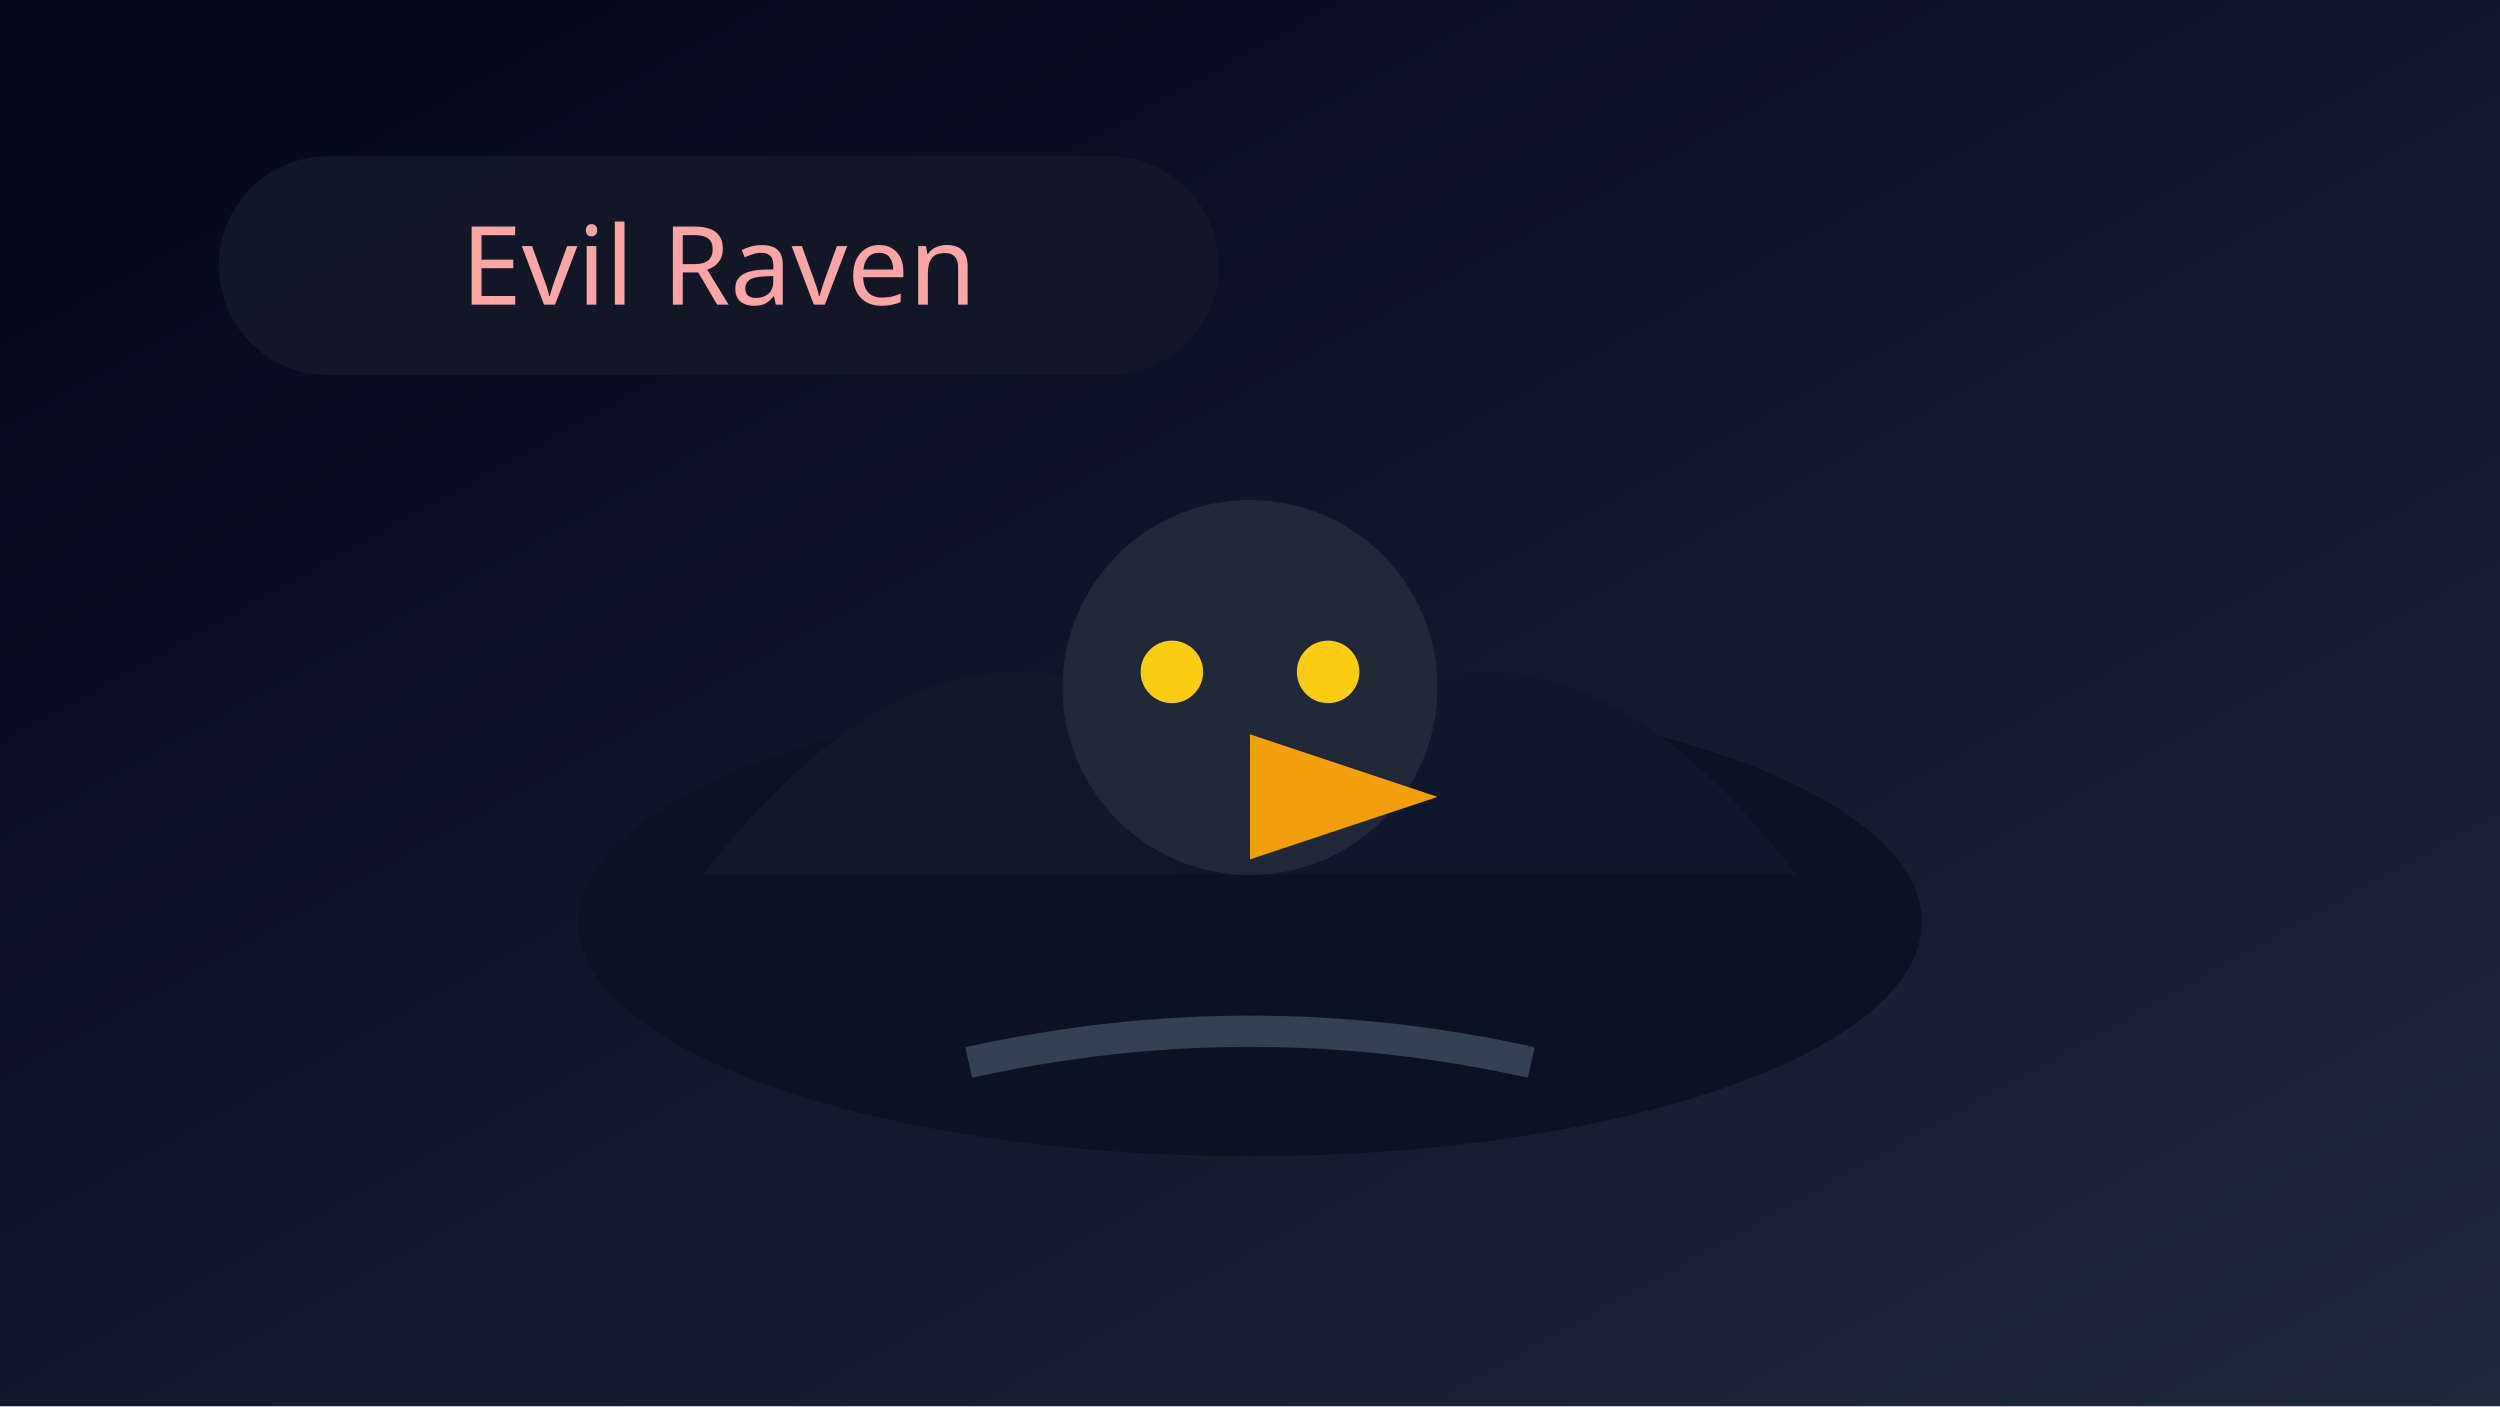
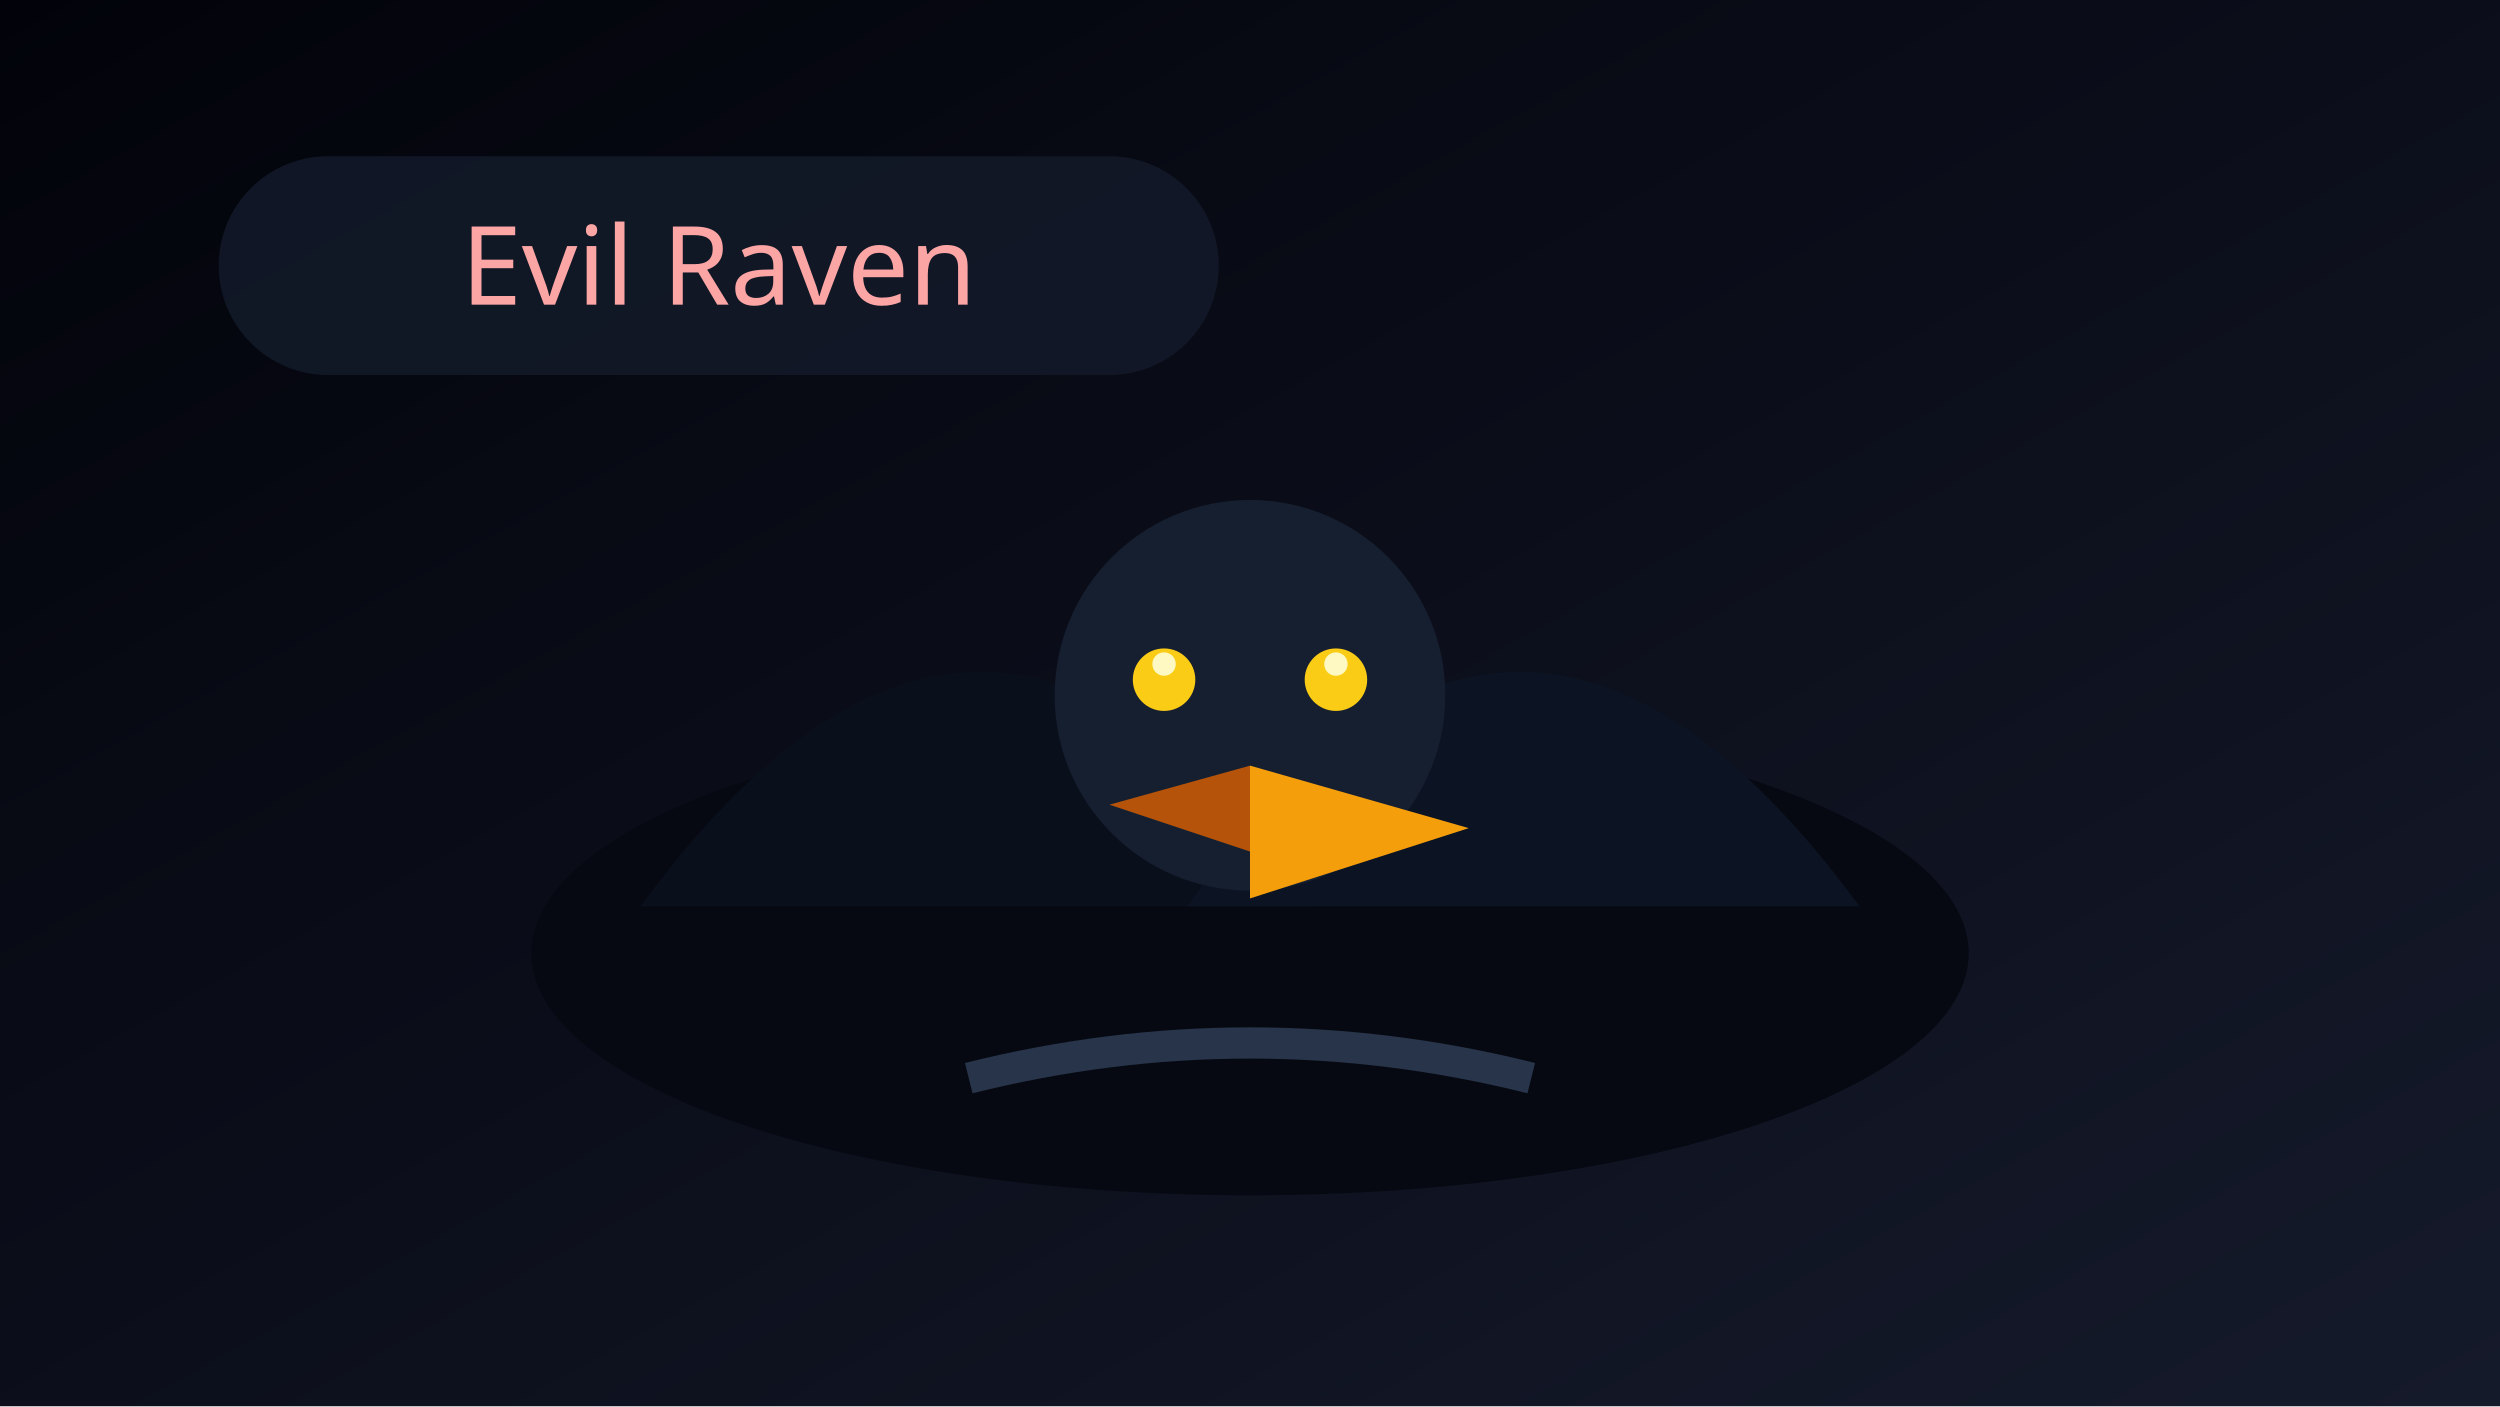
<svg xmlns="http://www.w3.org/2000/svg" width="320" height="180" viewBox="0 0 320 180">
  <defs>
    <linearGradient id="bg" x1="0" y1="0" x2="1" y2="1">
-       <stop offset="0" stop-color="#020617" />
-       <stop offset="1" stop-color="#1e293b" />
+       <stop offset="0" stop-color="#02030a" />
+       <stop offset="1" stop-color="#151a2b" />
    </linearGradient>
  </defs>
  <rect width="320" height="180" fill="url(#bg)" />
-   <ellipse cx="160" cy="118" rx="86" ry="30" fill="#0b1220" />
-   <path d="M90 112 Q130 60 170 112 Z" fill="#111827" />
-   <path d="M230 112 Q190 60 150 112 Z" fill="#0f172a" />
-   <circle cx="160" cy="88" r="24" fill="#1f2937" />
-   <polygon points="160,94 184,102 160,110" fill="#f59e0b" />
-   <circle cx="150" cy="86" r="4" fill="#facc15" />
-   <circle cx="170" cy="86" r="4" fill="#facc15" />
-   <path d="M124 136 Q160 128 196 136" stroke="#334155" stroke-width="4" fill="none" />
+   <ellipse cx="160" cy="122" rx="92" ry="31" fill="#060912" />
+   <path d="M82 116 Q126 56 168 116 Z" fill="#0a0f1c" />
+   <path d="M238 116 Q194 56 152 116 Z" fill="#0c1322" />
+   <circle cx="160" cy="89" r="25" fill="#161f30" />
+   <polygon points="160,98 188,106 160,115" fill="#f59e0b" />
+   <polygon points="160,98 142,103 160,109" fill="#b45309" />
+   <circle cx="149" cy="87" r="4" fill="#facc15" />
+   <circle cx="171" cy="87" r="4" fill="#facc15" />
+   <circle cx="149" cy="85" r="1.5" fill="#fef9c3" />
+   <circle cx="171" cy="85" r="1.5" fill="#fef9c3" />
+   <path d="M124 138 Q160 129 196 138" stroke="#273449" stroke-width="4" fill="none" />
  <rect x="28" y="20" width="128" height="28" rx="14" fill="#111827" opacity="0.92" />
  <text x="92" y="39" fill="#fca5a5" font-family="Verdana" font-size="14" text-anchor="middle">Evil Raven</text>
</svg>
